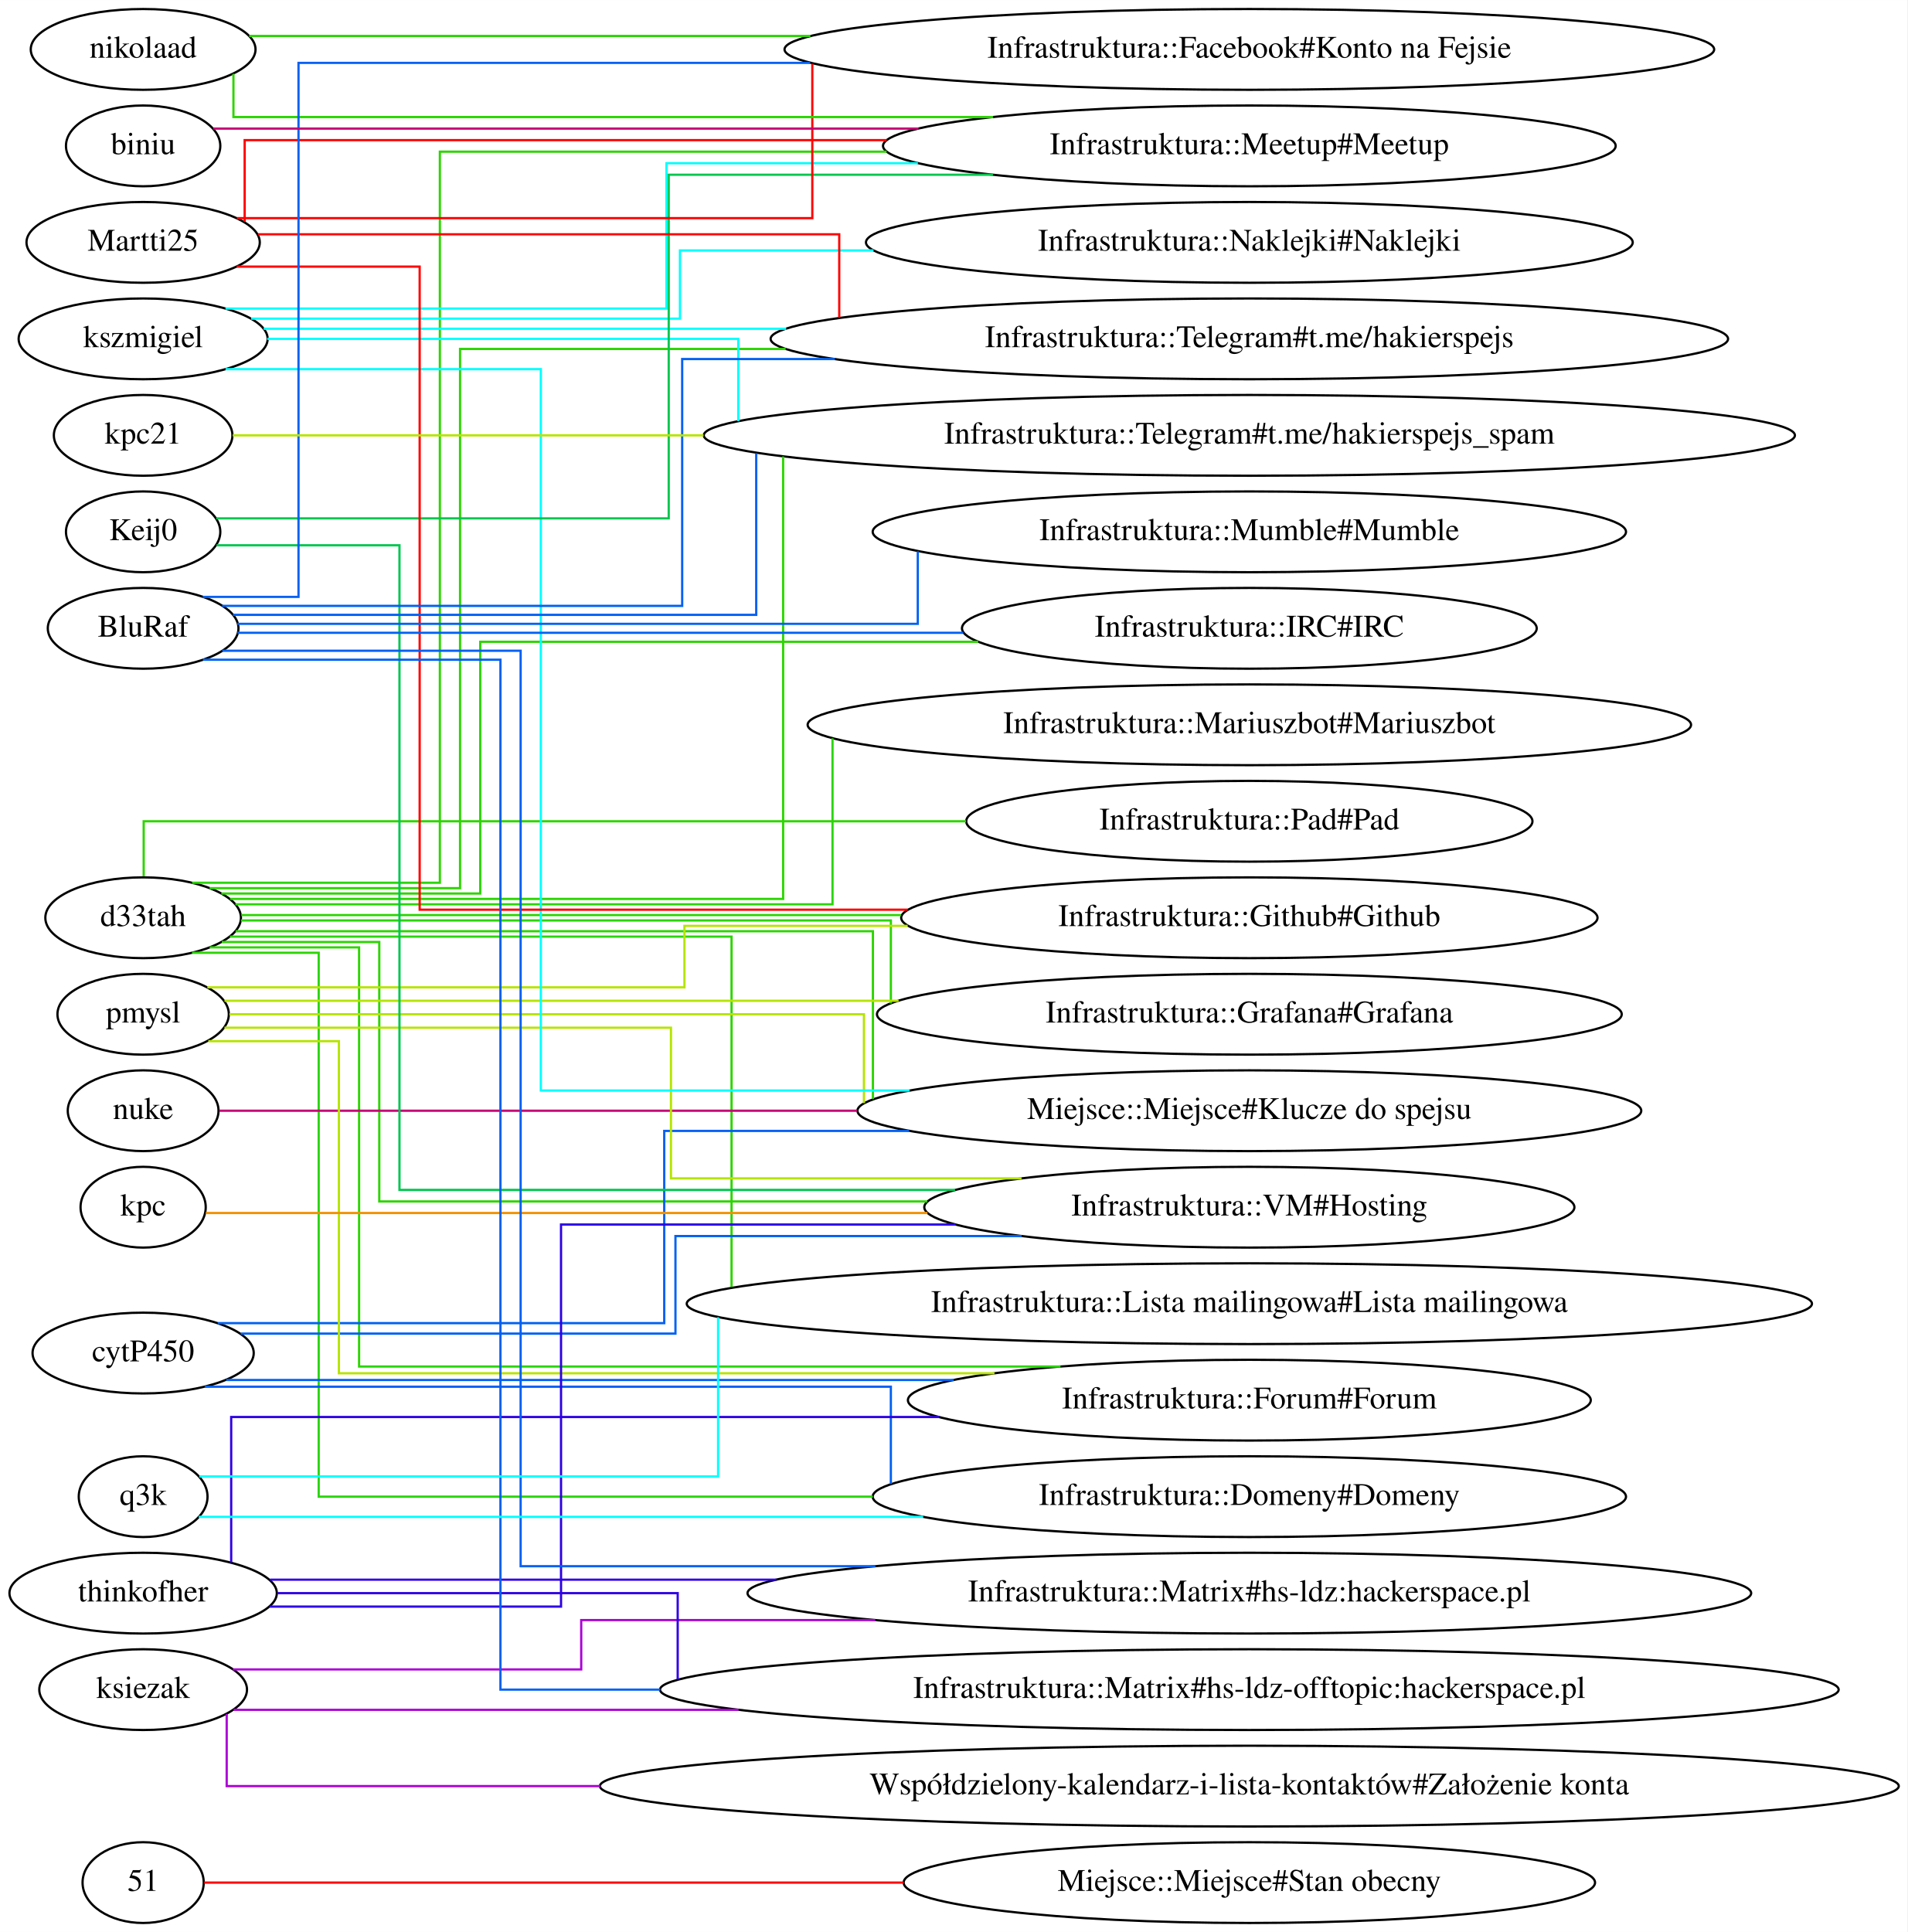
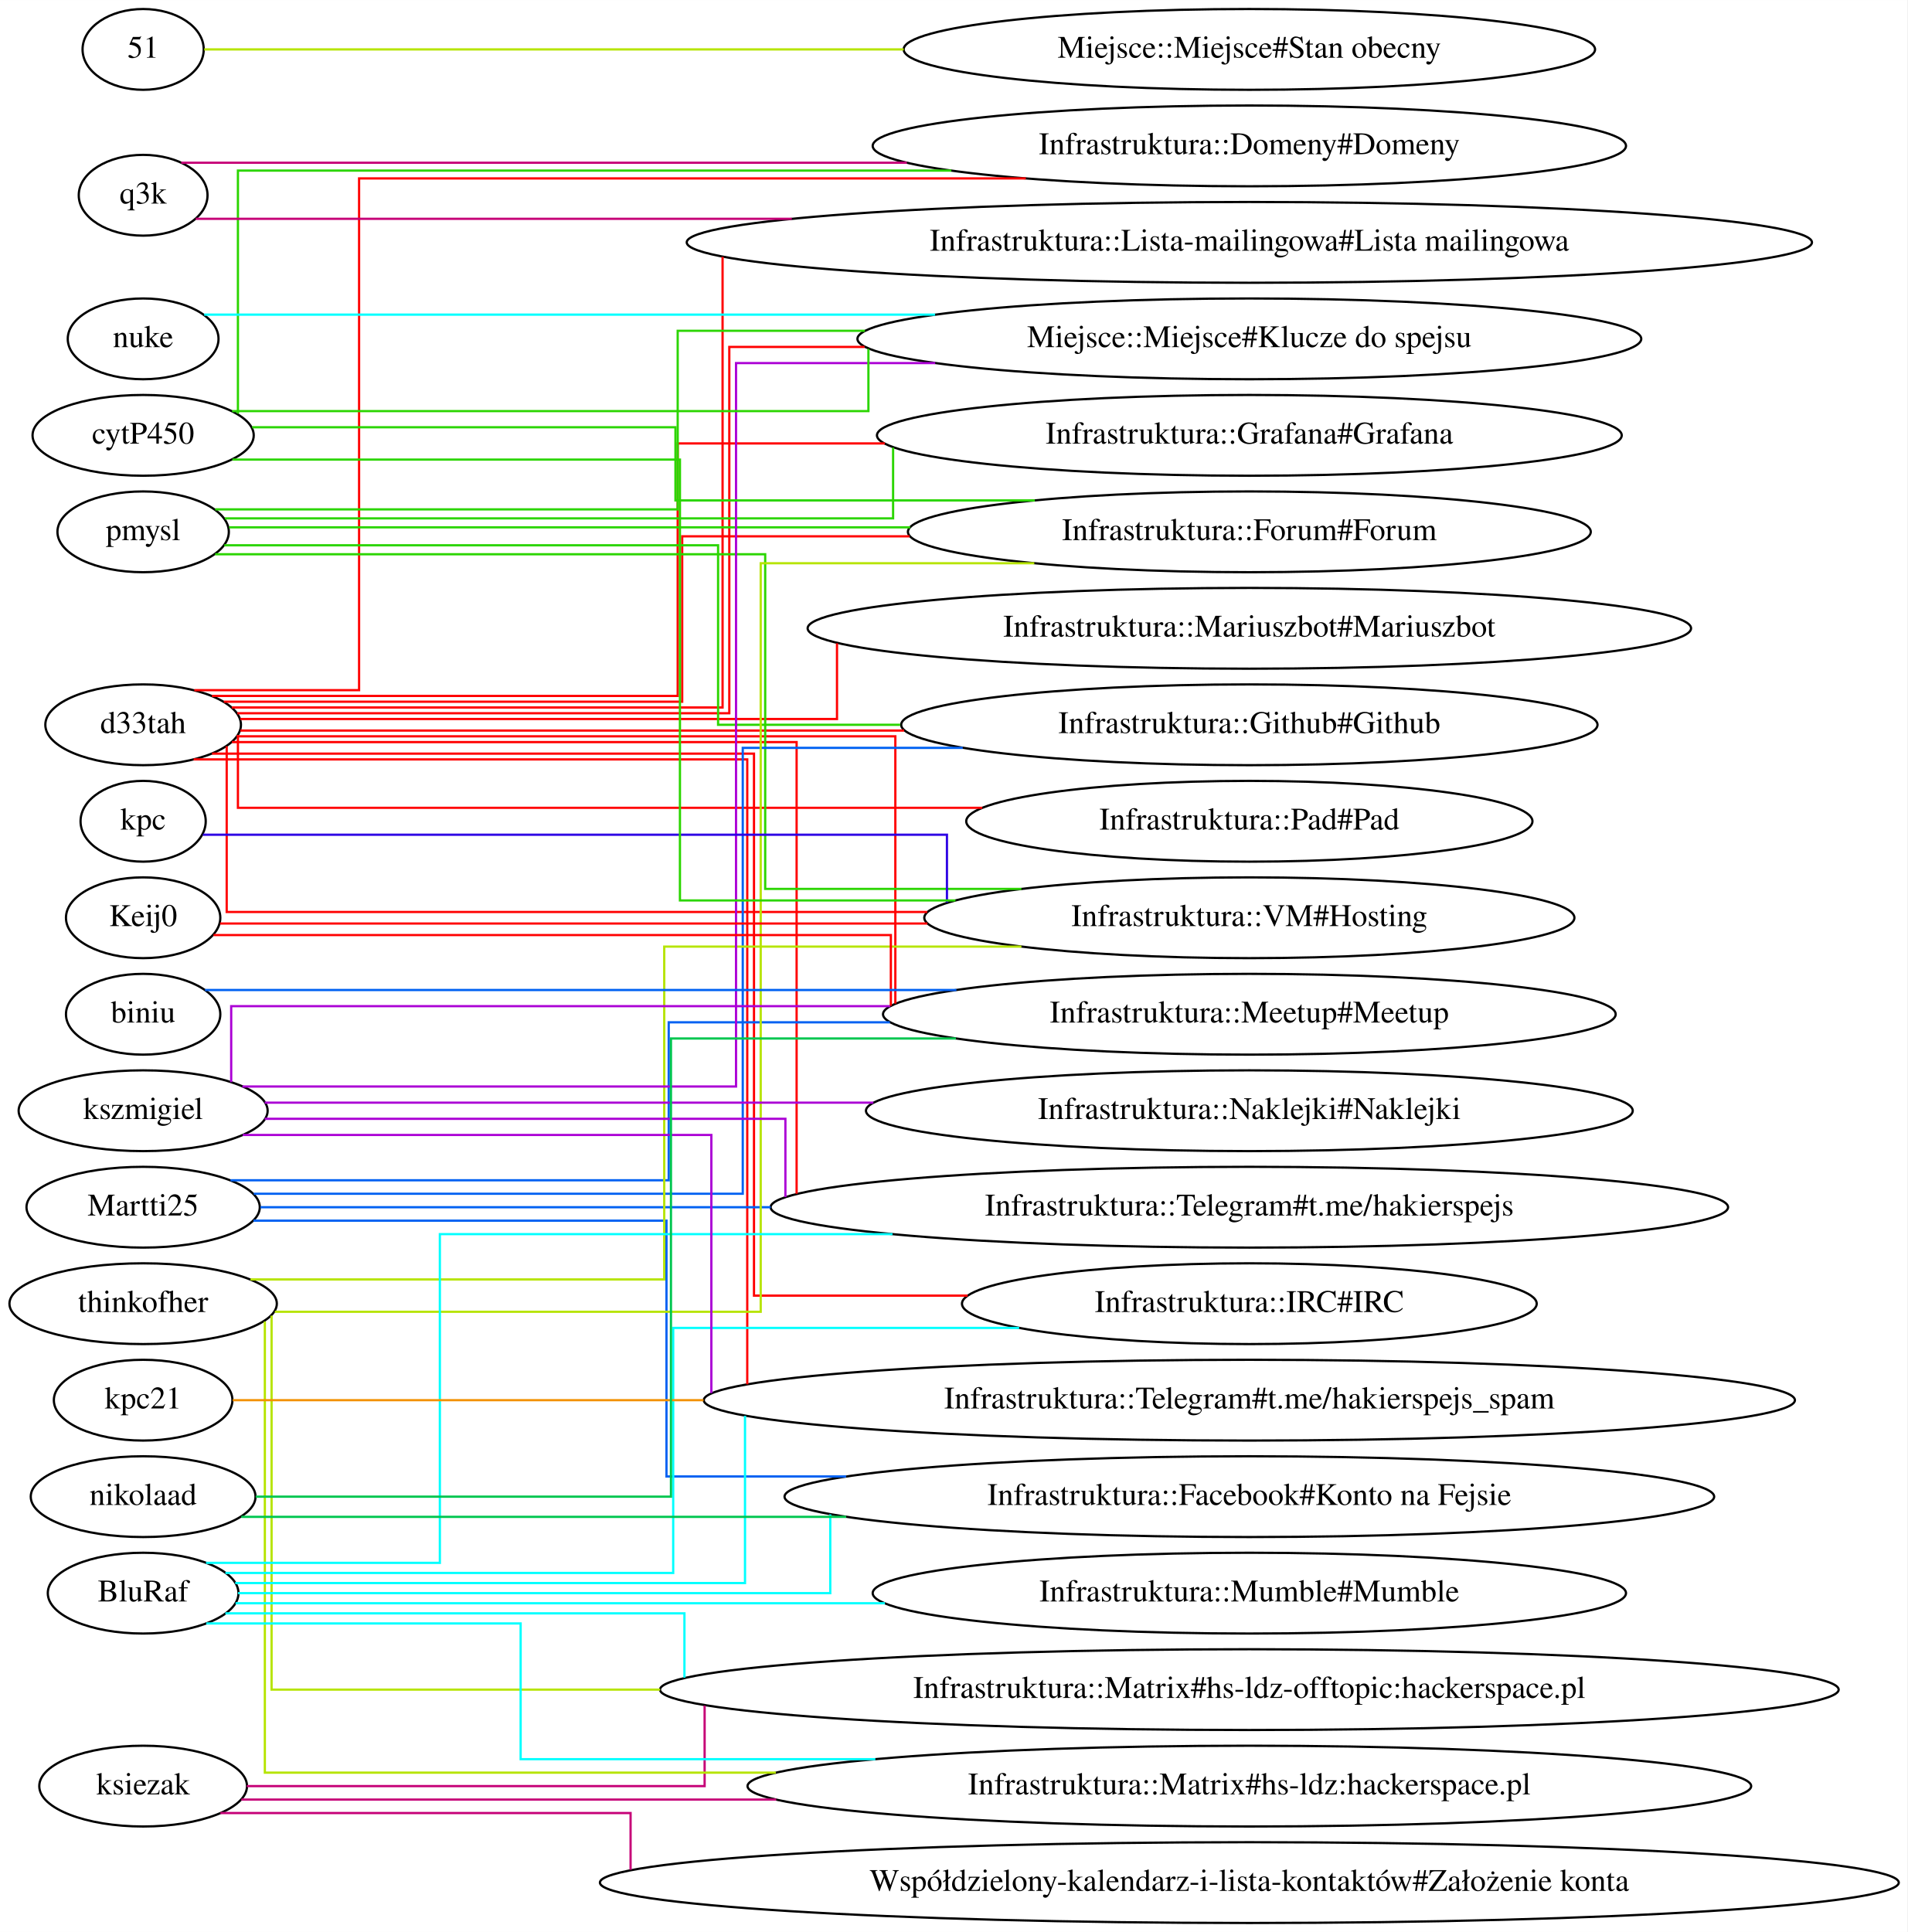
<svg xmlns="http://www.w3.org/2000/svg" width="850pt" height="861pt" viewBox="0.00 0.00 850.04 861.00">
  <g id="graph0" class="graph" transform="scale(1 1) rotate(0) translate(4 857)">
    <polygon fill="#ffffff" stroke="transparent" points="-4,4 -4,-857 846.038,-857 846.038,4 -4,4" />
    <g id="node1" class="node">
-       <ellipse fill="none" stroke="#000000" cx="59.795" cy="-18" rx="27" ry="18" />
-       <text text-anchor="middle" x="59.795" y="-14.3" font-family="Times,serif" font-size="14.00" fill="#000000">51</text>
+       <ellipse fill="none" stroke="#000000" cx="59.795" cy="-534" rx="43.592" ry="18" />
+       <text text-anchor="middle" x="59.795" y="-530.3" font-family="Times,serif" font-size="14.00" fill="#000000">d33tah</text>
    </g>
    <g id="node2" class="node">
-       <ellipse fill="none" stroke="#000000" cx="552.814" cy="-18" rx="154.073" ry="18" />
-       <text text-anchor="middle" x="552.814" y="-14.3" font-family="Times,serif" font-size="14.00" fill="#000000">Miejsce::Miejsce#Stan obecny</text>
-     </g>
-     <g id="edge1" class="edge">
-       <path fill="none" stroke="#ff0000" d="M87.004,-18C145.495,-18 286.965,-18 398.764,-18" />
-     </g>
-     <g id="node3" class="node">
-       <ellipse fill="none" stroke="#000000" cx="59.795" cy="-448" rx="43.592" ry="18" />
-       <text text-anchor="middle" x="59.795" y="-444.3" font-family="Times,serif" font-size="14.00" fill="#000000">d33tah</text>
-     </g>
-     <g id="node4" class="node">
-       <ellipse fill="none" stroke="#000000" cx="552.814" cy="-792" rx="163.271" ry="18" />
-       <text text-anchor="middle" x="552.814" y="-788.3" font-family="Times,serif" font-size="14.00" fill="#000000">Infrastruktura::Meetup#Meetup</text>
-     </g>
-     <g id="edge2" class="edge">
-       <path fill="none" stroke="#2bd500" d="M81.632,-463.6C119.193,-463.6 192.038,-463.6 192.038,-463.6 192.038,-463.6 192.038,-789.429 192.038,-789.429 192.038,-789.429 295.173,-789.429 391.157,-789.429" />
-     </g>
-     <g id="node5" class="node">
-       <ellipse fill="none" stroke="#000000" cx="552.814" cy="-706" rx="213.362" ry="18" />
-       <text text-anchor="middle" x="552.814" y="-702.3" font-family="Times,serif" font-size="14.00" fill="#000000">Infrastruktura::Telegram#t.me/hakierspejs</text>
-     </g>
-     <g id="edge3" class="edge">
-       <path fill="none" stroke="#2bd500" d="M89.404,-461.2C130.821,-461.2 201.038,-461.2 201.038,-461.2 201.038,-461.2 201.038,-701.5 201.038,-701.5 201.038,-701.5 269.578,-701.5 346.15,-701.5" />
-     </g>
-     <g id="node6" class="node">
-       <ellipse fill="none" stroke="#000000" cx="552.814" cy="-319" rx="144.874" ry="18" />
-       <text text-anchor="middle" x="552.814" y="-315.3" font-family="Times,serif" font-size="14.00" fill="#000000">Infrastruktura::VM#Hosting</text>
-     </g>
-     <g id="edge4" class="edge">
-       <path fill="none" stroke="#2bd500" d="M94.839,-437.2C125.455,-437.2 165.038,-437.2 165.038,-437.2 165.038,-437.2 165.038,-321.571 165.038,-321.571 165.038,-321.571 298.837,-321.571 409.247,-321.571" />
-     </g>
-     <g id="node7" class="node">
-       <ellipse fill="none" stroke="#000000" cx="552.814" cy="-663" rx="243.157" ry="18" />
-       <text text-anchor="middle" x="552.814" y="-659.3" font-family="Times,serif" font-size="14.00" fill="#000000">Infrastruktura::Telegram#t.me/hakierspejs_spam</text>
-     </g>
-     <g id="edge5" class="edge">
-       <path fill="none" stroke="#2bd500" d="M98.561,-456.4C176.552,-456.4 345.038,-456.4 345.038,-456.4 345.038,-456.4 345.038,-613.169 345.038,-653.586" />
-     </g>
-     <g id="node8" class="node">
      <ellipse fill="none" stroke="#000000" cx="552.814" cy="-491" rx="126.178" ry="18" />
      <text text-anchor="middle" x="552.814" y="-487.3" font-family="Times,serif" font-size="14.00" fill="#000000">Infrastruktura::Pad#Pad</text>
    </g>
+     <g id="edge1" class="edge">
+       <path fill="none" stroke="#ff0000" d="M102.038,-529.463C102.038,-519.583 102.038,-497 102.038,-497 102.038,-497 300.236,-497 433.788,-497" />
+     </g>
+     <g id="node3" class="node">
+       <ellipse fill="none" stroke="#000000" cx="552.814" cy="-749" rx="250.756" ry="18" />
+       <text text-anchor="middle" x="552.814" y="-745.3" font-family="Times,serif" font-size="14.00" fill="#000000">Infrastruktura::Lista-mailingowa#Lista mailingowa</text>
+     </g>
+     <g id="edge2" class="edge">
+       <path fill="none" stroke="#ff0000" d="M99.297,-541.714C171.639,-541.714 318.038,-541.714 318.038,-541.714 318.038,-541.714 318.038,-707.581 318.038,-742.569" />
+     </g>
+     <g id="node4" class="node">
+       <ellipse fill="none" stroke="#000000" cx="552.814" cy="-663" rx="165.971" ry="18" />
+       <text text-anchor="middle" x="552.814" y="-659.3" font-family="Times,serif" font-size="14.00" fill="#000000">Infrastruktura::Grafana#Grafana</text>
+     </g>
+     <g id="edge3" class="edge">
+       <path fill="none" stroke="#ff0000" d="M90.453,-546.857C154.799,-546.857 298.038,-546.857 298.038,-546.857 298.038,-546.857 298.038,-659.4 298.038,-659.4 298.038,-659.4 340.288,-659.4 390.378,-659.4" />
+     </g>
+     <g id="node5" class="node">
+       <ellipse fill="none" stroke="#000000" cx="552.814" cy="-233" rx="243.157" ry="18" />
+       <text text-anchor="middle" x="552.814" y="-229.3" font-family="Times,serif" font-size="14.00" fill="#000000">Infrastruktura::Telegram#t.me/hakierspejs_spam</text>
+     </g>
+     <g id="edge4" class="edge">
+       <path fill="none" stroke="#ff0000" d="M82.287,-518.571C146.997,-518.571 329.038,-518.571 329.038,-518.571 329.038,-518.571 329.038,-284.035 329.038,-240.059" />
+     </g>
+     <g id="node6" class="node">
+       <ellipse fill="none" stroke="#000000" cx="552.814" cy="-706" rx="174.669" ry="18" />
+       <text text-anchor="middle" x="552.814" y="-702.3" font-family="Times,serif" font-size="14.00" fill="#000000">Miejsce::Miejsce#Klucze do spejsu</text>
+     </g>
+     <g id="edge5" class="edge">
+       <path fill="none" stroke="#ff0000" d="M101.768,-539.143C175.615,-539.143 321.038,-539.143 321.038,-539.143 321.038,-539.143 321.038,-702.4 321.038,-702.4 321.038,-702.4 346.892,-702.4 381.329,-702.4" />
+     </g>
+     <g id="node7" class="node">
+       <ellipse fill="none" stroke="#000000" cx="552.814" cy="-405" rx="163.271" ry="18" />
+       <text text-anchor="middle" x="552.814" y="-401.3" font-family="Times,serif" font-size="14.00" fill="#000000">Infrastruktura::Meetup#Meetup</text>
+     </g>
    <g id="edge6" class="edge">
-       <path fill="none" stroke="#2bd500" d="M60.038,-466.485C60.038,-478.14 60.038,-491 60.038,-491 60.038,-491 280.549,-491 426.552,-491" />
+       <path fill="none" stroke="#ff0000" d="M101.576,-528.857C191.444,-528.857 395.038,-528.857 395.038,-528.857 395.038,-528.857 395.038,-432.328 395.038,-409.704" />
+     </g>
+     <g id="node8" class="node">
+       <ellipse fill="none" stroke="#000000" cx="552.814" cy="-276" rx="128.077" ry="18" />
+       <text text-anchor="middle" x="552.814" y="-272.3" font-family="Times,serif" font-size="14.00" fill="#000000">Infrastruktura::IRC#IRC</text>
+     </g>
+     <g id="edge7" class="edge">
+       <path fill="none" stroke="#ff0000" d="M90.495,-521.143C161.694,-521.143 332.038,-521.143 332.038,-521.143 332.038,-521.143 332.038,-279.6 332.038,-279.6 332.038,-279.6 377.564,-279.6 427.269,-279.6" />
    </g>
    <g id="node9" class="node">
-       <ellipse fill="none" stroke="#000000" cx="552.814" cy="-276" rx="250.756" ry="18" />
-       <text text-anchor="middle" x="552.814" y="-272.3" font-family="Times,serif" font-size="14.00" fill="#000000">Infrastruktura::Lista mailingowa#Lista mailingowa</text>
-     </g>
-     <g id="edge7" class="edge">
-       <path fill="none" stroke="#2bd500" d="M98.49,-439.6C171.437,-439.6 322.038,-439.6 322.038,-439.6 322.038,-439.6 322.038,-315.46 322.038,-283.455" />
+       <ellipse fill="none" stroke="#000000" cx="552.814" cy="-620" rx="152.173" ry="18" />
+       <text text-anchor="middle" x="552.814" y="-616.3" font-family="Times,serif" font-size="14.00" fill="#000000">Infrastruktura::Forum#Forum</text>
+     </g>
+     <g id="edge8" class="edge">
+       <path fill="none" stroke="#ff0000" d="M95.762,-544.286C162.781,-544.286 300.038,-544.286 300.038,-544.286 300.038,-544.286 300.038,-618 300.038,-618 300.038,-618 347.561,-618 401.395,-618" />
    </g>
    <g id="node10" class="node">
-       <ellipse fill="none" stroke="#000000" cx="552.814" cy="-577" rx="128.077" ry="18" />
-       <text text-anchor="middle" x="552.814" y="-573.3" font-family="Times,serif" font-size="14.00" fill="#000000">Infrastruktura::IRC#IRC</text>
-     </g>
-     <g id="edge8" class="edge">
-       <path fill="none" stroke="#2bd500" d="M94.641,-458.8C139.025,-458.8 210.038,-458.8 210.038,-458.8 210.038,-458.8 210.038,-571 210.038,-571 210.038,-571 333.277,-571 431.964,-571" />
+       <ellipse fill="none" stroke="#000000" cx="552.814" cy="-319" rx="213.362" ry="18" />
+       <text text-anchor="middle" x="552.814" y="-315.3" font-family="Times,serif" font-size="14.00" fill="#000000">Infrastruktura::Telegram#t.me/hakierspejs</text>
+     </g>
+     <g id="edge9" class="edge">
+       <path fill="none" stroke="#ff0000" d="M99.376,-526.286C179.007,-526.286 351.038,-526.286 351.038,-526.286 351.038,-526.286 351.038,-358.967 351.038,-324.98" />
    </g>
    <g id="node11" class="node">
-       <ellipse fill="none" stroke="#000000" cx="552.814" cy="-448" rx="155.173" ry="18" />
-       <text text-anchor="middle" x="552.814" y="-444.3" font-family="Times,serif" font-size="14.00" fill="#000000">Infrastruktura::Github#Github</text>
-     </g>
-     <g id="edge9" class="edge">
-       <path fill="none" stroke="#2bd500" d="M103.547,-449.2C168.944,-449.2 295.426,-449.2 397.567,-449.2" />
+       <ellipse fill="none" stroke="#000000" cx="552.814" cy="-534" rx="155.173" ry="18" />
+       <text text-anchor="middle" x="552.814" y="-530.3" font-family="Times,serif" font-size="14.00" fill="#000000">Infrastruktura::Github#Github</text>
+     </g>
+     <g id="edge10" class="edge">
+       <path fill="none" stroke="#ff0000" d="M103.115,-531.429C168.672,-531.429 296.316,-531.429 398.915,-531.429" />
    </g>
    <g id="node12" class="node">
-       <ellipse fill="none" stroke="#000000" cx="552.814" cy="-190" rx="167.87" ry="18" />
-       <text text-anchor="middle" x="552.814" y="-186.3" font-family="Times,serif" font-size="14.00" fill="#000000">Infrastruktura::Domeny#Domeny</text>
-     </g>
-     <g id="edge10" class="edge">
-       <path fill="none" stroke="#2bd500" d="M81.59,-432.4C104.741,-432.4 138.038,-432.4 138.038,-432.4 138.038,-432.4 138.038,-190 138.038,-190 138.038,-190 269.96,-190 385.005,-190" />
+       <ellipse fill="none" stroke="#000000" cx="552.814" cy="-448" rx="144.874" ry="18" />
+       <text text-anchor="middle" x="552.814" y="-444.3" font-family="Times,serif" font-size="14.00" fill="#000000">Infrastruktura::VM#Hosting</text>
+     </g>
+     <g id="edge11" class="edge">
+       <path fill="none" stroke="#ff0000" d="M97.038,-524.43C97.038,-502.516 97.038,-450.571 97.038,-450.571 97.038,-450.571 275.632,-450.571 409.229,-450.571" />
    </g>
    <g id="node13" class="node">
-       <ellipse fill="none" stroke="#000000" cx="552.814" cy="-362" rx="174.669" ry="18" />
-       <text text-anchor="middle" x="552.814" y="-358.3" font-family="Times,serif" font-size="14.00" fill="#000000">Miejsce::Miejsce#Klucze do spejsu</text>
-     </g>
-     <g id="edge11" class="edge">
-       <path fill="none" stroke="#2bd500" d="M100.987,-442C188.505,-442 385.038,-442 385.038,-442 385.038,-442 385.038,-385.047 385.038,-367.249" />
+       <ellipse fill="none" stroke="#000000" cx="552.814" cy="-577" rx="196.865" ry="18" />
+       <text text-anchor="middle" x="552.814" y="-573.3" font-family="Times,serif" font-size="14.00" fill="#000000">Infrastruktura::Mariuszbot#Mariuszbot</text>
+     </g>
+     <g id="edge12" class="edge">
+       <path fill="none" stroke="#ff0000" d="M103.119,-536.571C188.227,-536.571 369.038,-536.571 369.038,-536.571 369.038,-536.571 369.038,-558.841 369.038,-570.324" />
    </g>
    <g id="node14" class="node">
-       <ellipse fill="none" stroke="#000000" cx="552.814" cy="-233" rx="152.173" ry="18" />
-       <text text-anchor="middle" x="552.814" y="-229.3" font-family="Times,serif" font-size="14.00" fill="#000000">Infrastruktura::Forum#Forum</text>
-     </g>
-     <g id="edge12" class="edge">
-       <path fill="none" stroke="#2bd500" d="M89.456,-434.8C117.735,-434.8 156.038,-434.8 156.038,-434.8 156.038,-434.8 156.038,-248 156.038,-248 156.038,-248 352.198,-248 468.668,-248" />
+       <ellipse fill="none" stroke="#000000" cx="552.814" cy="-792" rx="167.87" ry="18" />
+       <text text-anchor="middle" x="552.814" y="-788.3" font-family="Times,serif" font-size="14.00" fill="#000000">Infrastruktura::Domeny#Domeny</text>
+     </g>
+     <g id="edge13" class="edge">
+       <path fill="none" stroke="#ff0000" d="M82.603,-549.429C111.064,-549.429 156.038,-549.429 156.038,-549.429 156.038,-549.429 156.038,-777.5 156.038,-777.5 156.038,-777.5 335.67,-777.5 453.203,-777.5" />
    </g>
    <g id="node15" class="node">
-       <ellipse fill="none" stroke="#000000" cx="552.814" cy="-534" rx="196.865" ry="18" />
-       <text text-anchor="middle" x="552.814" y="-530.3" font-family="Times,serif" font-size="14.00" fill="#000000">Infrastruktura::Mariuszbot#Mariuszbot</text>
-     </g>
-     <g id="edge13" class="edge">
-       <path fill="none" stroke="#2bd500" d="M100.912,-454C184.633,-454 367.038,-454 367.038,-454 367.038,-454 367.038,-509.382 367.038,-527.987" />
+       <ellipse fill="none" stroke="#000000" cx="59.795" cy="-620" rx="38.194" ry="18" />
+       <text text-anchor="middle" x="59.795" y="-616.3" font-family="Times,serif" font-size="14.00" fill="#000000">pmysl</text>
+     </g>
+     <g id="edge14" class="edge">
+       <path fill="none" stroke="#2bd500" d="M96.201,-626C182.829,-626 394.038,-626 394.038,-626 394.038,-626 394.038,-647.248 394.038,-657.54" />
+     </g>
+     <g id="edge15" class="edge">
+       <path fill="none" stroke="#2bd500" d="M91.925,-630C156.956,-630 298.038,-630 298.038,-630 298.038,-630 298.038,-709.6 298.038,-709.6 298.038,-709.6 335.374,-709.6 381.461,-709.6" />
+     </g>
+     <g id="edge16" class="edge">
+       <path fill="none" stroke="#2bd500" d="M98.071,-622C162.494,-622 295.913,-622 401.658,-622" />
+     </g>
+     <g id="edge17" class="edge">
+       <path fill="none" stroke="#2bd500" d="M95.965,-614C166.598,-614 316.038,-614 316.038,-614 316.038,-614 316.038,-534 316.038,-534 316.038,-534 352.711,-534 397.192,-534" />
+     </g>
+     <g id="edge18" class="edge">
+       <path fill="none" stroke="#2bd500" d="M91.869,-610C164.848,-610 337.038,-610 337.038,-610 337.038,-610 337.038,-460.857 337.038,-460.857 337.038,-460.857 395.279,-460.857 451.244,-460.857" />
    </g>
    <g id="node16" class="node">
-       <ellipse fill="none" stroke="#000000" cx="552.814" cy="-405" rx="165.971" ry="18" />
-       <text text-anchor="middle" x="552.814" y="-401.3" font-family="Times,serif" font-size="14.00" fill="#000000">Infrastruktura::Grafana#Grafana</text>
-     </g>
-     <g id="edge14" class="edge">
-       <path fill="none" stroke="#2bd500" d="M103.36,-446.8C193.69,-446.8 393.038,-446.8 393.038,-446.8 393.038,-446.8 393.038,-420.774 393.038,-409.795" />
+       <ellipse fill="none" stroke="#000000" cx="59.795" cy="-319" rx="51.991" ry="18" />
+       <text text-anchor="middle" x="59.795" y="-315.3" font-family="Times,serif" font-size="14.00" fill="#000000">Martti25</text>
+     </g>
+     <g id="edge20" class="edge">
+       <path fill="none" stroke="#0061f2" d="M98.738,-331C165.346,-331 294.038,-331 294.038,-331 294.038,-331 294.038,-401.4 294.038,-401.4 294.038,-401.4 339.669,-401.4 392.608,-401.4" />
+     </g>
+     <g id="edge19" class="edge">
+       <path fill="none" stroke="#0061f2" d="M112.09,-319C166.61,-319 255.649,-319 339.475,-319" />
+     </g>
+     <g id="edge21" class="edge">
+       <path fill="none" stroke="#0061f2" d="M109.123,-325C186.341,-325 327.038,-325 327.038,-325 327.038,-325 327.038,-523.714 327.038,-523.714 327.038,-523.714 373.996,-523.714 425.082,-523.714" />
    </g>
    <g id="node17" class="node">
-       <ellipse fill="none" stroke="#000000" cx="59.795" cy="-254" rx="49.291" ry="18" />
-       <text text-anchor="middle" x="59.795" y="-250.3" font-family="Times,serif" font-size="14.00" fill="#000000">cytP450</text>
-     </g>
-     <g id="edge18" class="edge">
-       <path fill="none" stroke="#0061f2" d="M103.309,-262.667C171.799,-262.667 297.038,-262.667 297.038,-262.667 297.038,-262.667 297.038,-306.143 297.038,-306.143 297.038,-306.143 379.946,-306.143 451.357,-306.143" />
-     </g>
-     <g id="edge17" class="edge">
-       <path fill="none" stroke="#0061f2" d="M87.349,-239C167.19,-239 393.038,-239 393.038,-239 393.038,-239 393.038,-208.492 393.038,-195.621" />
-     </g>
-     <g id="edge16" class="edge">
-       <path fill="none" stroke="#0061f2" d="M93.07,-267.333C157.287,-267.333 292.038,-267.333 292.038,-267.333 292.038,-267.333 292.038,-353 292.038,-353 292.038,-353 343.751,-353 401.119,-353" />
-     </g>
-     <g id="edge15" class="edge">
-       <path fill="none" stroke="#0061f2" d="M96.851,-242C164.761,-242 312.179,-242 421.1,-242" />
+       <ellipse fill="none" stroke="#000000" cx="552.814" cy="-190" rx="207.163" ry="18" />
+       <text text-anchor="middle" x="552.814" y="-186.3" font-family="Times,serif" font-size="14.00" fill="#000000">Infrastruktura::Facebook#Konto na Fejsie</text>
+     </g>
+     <g id="edge22" class="edge">
+       <path fill="none" stroke="#0061f2" d="M108.975,-313C177.406,-313 293.038,-313 293.038,-313 293.038,-313 293.038,-199 293.038,-199 293.038,-199 328.436,-199 373.099,-199" />
    </g>
    <g id="node18" class="node">
-       <ellipse fill="none" stroke="#000000" cx="59.795" cy="-362" rx="33.595" ry="18" />
-       <text text-anchor="middle" x="59.795" y="-358.3" font-family="Times,serif" font-size="14.00" fill="#000000">nuke</text>
-     </g>
-     <g id="edge19" class="edge">
-       <path fill="none" stroke="#c60077" d="M93.682,-362C151.768,-362 274.132,-362 377.937,-362" />
+       <ellipse fill="none" stroke="#000000" cx="59.795" cy="-61" rx="46.292" ry="18" />
+       <text text-anchor="middle" x="59.795" y="-57.3" font-family="Times,serif" font-size="14.00" fill="#000000">ksiezak</text>
    </g>
    <g id="node19" class="node">
-       <ellipse fill="none" stroke="#000000" cx="59.795" cy="-405" rx="38.194" ry="18" />
-       <text text-anchor="middle" x="59.795" y="-401.3" font-family="Times,serif" font-size="14.00" fill="#000000">pmysl</text>
-     </g>
-     <g id="edge20" class="edge">
-       <path fill="none" stroke="#b6e400" d="M96.036,-399C162.024,-399 295.038,-399 295.038,-399 295.038,-399 295.038,-331.857 295.038,-331.857 295.038,-331.857 379.169,-331.857 451.304,-331.857" />
-     </g>
-     <g id="edge21" class="edge">
-       <path fill="none" stroke="#b6e400" d="M88.416,-417C152.319,-417 301.038,-417 301.038,-417 301.038,-417 301.038,-444.4 301.038,-444.4 301.038,-444.4 347.524,-444.4 400.546,-444.4" />
-     </g>
-     <g id="edge23" class="edge">
-       <path fill="none" stroke="#b6e400" d="M98.225,-405C183.493,-405 381.038,-405 381.038,-405 381.038,-405 381.038,-375.511 381.038,-365.374" />
-     </g>
-     <g id="edge22" class="edge">
-       <path fill="none" stroke="#b6e400" d="M88.846,-393C114.225,-393 147.038,-393 147.038,-393 147.038,-393 147.038,-245 147.038,-245 147.038,-245 319.2,-245 439.243,-245" />
-     </g>
-     <g id="edge24" class="edge">
-       <path fill="none" stroke="#b6e400" d="M96.048,-411C158.647,-411 290.485,-411 396.503,-411" />
-     </g>
-     <g id="node20" class="node">
-       <ellipse fill="none" stroke="#000000" cx="59.795" cy="-706" rx="55.491" ry="18" />
-       <text text-anchor="middle" x="59.795" y="-702.3" font-family="Times,serif" font-size="14.00" fill="#000000">kszmigiel</text>
-     </g>
-     <g id="edge25" class="edge">
-       <path fill="none" stroke="#00ffff" d="M96.496,-719.5C162.18,-719.5 293.038,-719.5 293.038,-719.5 293.038,-719.5 293.038,-784.286 293.038,-784.286 293.038,-784.286 346.606,-784.286 405.091,-784.286" />
-     </g>
-     <g id="edge27" class="edge">
-       <path fill="none" stroke="#00ffff" d="M113.495,-710.5C169.648,-710.5 261.289,-710.5 346.382,-710.5" />
-     </g>
-     <g id="edge28" class="edge">
-       <path fill="none" stroke="#00ffff" d="M115.076,-706C192.811,-706 325.038,-706 325.038,-706 325.038,-706 325.038,-681.306 325.038,-669.345" />
-     </g>
-     <g id="edge29" class="edge">
-       <path fill="none" stroke="#00ffff" d="M96.52,-692.5C148.435,-692.5 237.038,-692.5 237.038,-692.5 237.038,-692.5 237.038,-371 237.038,-371 237.038,-371 320.358,-371 401.4,-371" />
-     </g>
-     <g id="node21" class="node">
-       <ellipse fill="none" stroke="#000000" cx="552.814" cy="-749" rx="170.87" ry="18" />
-       <text text-anchor="middle" x="552.814" y="-745.3" font-family="Times,serif" font-size="14.00" fill="#000000">Infrastruktura::Naklejki#Naklejki</text>
-     </g>
-     <g id="edge26" class="edge">
-       <path fill="none" stroke="#00ffff" d="M107.921,-715C177.784,-715 299.038,-715 299.038,-715 299.038,-715 299.038,-745.4 299.038,-745.4 299.038,-745.4 337.955,-745.4 385.309,-745.4" />
-     </g>
-     <g id="node22" class="node">
-       <ellipse fill="none" stroke="#000000" cx="59.795" cy="-104" rx="46.292" ry="18" />
-       <text text-anchor="middle" x="59.795" y="-100.3" font-family="Times,serif" font-size="14.00" fill="#000000">ksiezak</text>
-     </g>
-     <g id="node23" class="node">
-       <ellipse fill="none" stroke="#000000" cx="552.814" cy="-61" rx="289.449" ry="18" />
-       <text text-anchor="middle" x="552.814" y="-57.3" font-family="Times,serif" font-size="14.00" fill="#000000">Współdzielony-kalendarz-i-lista-kontaktów#Założenie konta</text>
-     </g>
-     <g id="edge30" class="edge">
-       <path fill="none" stroke="#ab00d5" d="M97.038,-93.149C97.038,-80.411 97.038,-61 97.038,-61 97.038,-61 173.348,-61 263.518,-61" />
-     </g>
-     <g id="node24" class="node">
-       <ellipse fill="none" stroke="#000000" cx="552.814" cy="-147" rx="223.66" ry="18" />
-       <text text-anchor="middle" x="552.814" y="-143.3" font-family="Times,serif" font-size="14.00" fill="#000000">Infrastruktura::Matrix#hs-ldz:hackerspace.pl</text>
-     </g>
-     <g id="edge31" class="edge">
-       <path fill="none" stroke="#ab00d5" d="M99.776,-113C156.897,-113 255.038,-113 255.038,-113 255.038,-113 255.038,-135 255.038,-135 255.038,-135 318.037,-135 386.08,-135" />
-     </g>
-     <g id="node25" class="node">
      <ellipse fill="none" stroke="#000000" cx="552.814" cy="-104" rx="262.653" ry="18" />
      <text text-anchor="middle" x="552.814" y="-100.3" font-family="Times,serif" font-size="14.00" fill="#000000">Infrastruktura::Matrix#hs-ldz-offtopic:hackerspace.pl</text>
    </g>
+     <g id="edge23" class="edge">
+       <path fill="none" stroke="#c60077" d="M105.985,-61C178.291,-61 310.038,-61 310.038,-61 310.038,-61 310.038,-84.686 310.038,-96.899" />
+     </g>
+     <g id="node20" class="node">
+       <ellipse fill="none" stroke="#000000" cx="552.814" cy="-18" rx="289.449" ry="18" />
+       <text text-anchor="middle" x="552.814" y="-14.3" font-family="Times,serif" font-size="14.00" fill="#000000">Współdzielony-kalendarz-i-lista-kontaktów#Założenie konta</text>
+     </g>
+     <g id="edge24" class="edge">
+       <path fill="none" stroke="#c60077" d="M94.218,-49C155.474,-49 277.038,-49 277.038,-49 277.038,-49 277.038,-32.635 277.038,-23.686" />
+     </g>
+     <g id="node21" class="node">
+       <ellipse fill="none" stroke="#000000" cx="552.814" cy="-61" rx="223.66" ry="18" />
+       <text text-anchor="middle" x="552.814" y="-57.3" font-family="Times,serif" font-size="14.00" fill="#000000">Infrastruktura::Matrix#hs-ldz:hackerspace.pl</text>
+     </g>
+     <g id="edge25" class="edge">
+       <path fill="none" stroke="#c60077" d="M103.547,-55C157.455,-55 252.872,-55 341.946,-55" />
+     </g>
+     <g id="node22" class="node">
+       <ellipse fill="none" stroke="#000000" cx="59.795" cy="-276" rx="59.59" ry="18" />
+       <text text-anchor="middle" x="59.795" y="-272.3" font-family="Times,serif" font-size="14.00" fill="#000000">thinkofher</text>
+     </g>
+     <g id="edge28" class="edge">
+       <path fill="none" stroke="#b6e400" d="M118.504,-272.4C199.34,-272.4 335.038,-272.4 335.038,-272.4 335.038,-272.4 335.038,-606 335.038,-606 335.038,-606 398.551,-606 456.977,-606" />
+     </g>
+     <g id="edge27" class="edge">
+       <path fill="none" stroke="#b6e400" d="M107.634,-286.8C175.62,-286.8 292.038,-286.8 292.038,-286.8 292.038,-286.8 292.038,-435.143 292.038,-435.143 292.038,-435.143 378.023,-435.143 451.244,-435.143" />
+     </g>
+     <g id="edge26" class="edge">
+       <path fill="none" stroke="#b6e400" d="M117.038,-270.664C117.038,-241.632 117.038,-104 117.038,-104 117.038,-104 198.045,-104 290.207,-104" />
+     </g>
+     <g id="edge29" class="edge">
+       <path fill="none" stroke="#b6e400" d="M114.038,-268.062C114.038,-229.886 114.038,-67 114.038,-67 114.038,-67 229.373,-67 341.78,-67" />
+     </g>
+     <g id="node23" class="node">
+       <ellipse fill="none" stroke="#000000" cx="59.795" cy="-147" rx="42.494" ry="18" />
+       <text text-anchor="middle" x="59.795" y="-143.3" font-family="Times,serif" font-size="14.00" fill="#000000">BluRaf</text>
+     </g>
+     <g id="edge30" class="edge">
+       <path fill="none" stroke="#00ffff" d="M100.827,-151.5C175.97,-151.5 328.038,-151.5 328.038,-151.5 328.038,-151.5 328.038,-206.342 328.038,-226.051" />
+     </g>
+     <g id="edge31" class="edge">
+       <path fill="none" stroke="#00ffff" d="M96.448,-156C162.805,-156 296.038,-156 296.038,-156 296.038,-156 296.038,-265.2 296.038,-265.2 296.038,-265.2 378.7,-265.2 450.222,-265.2" />
+     </g>
+     <g id="edge33" class="edge">
+       <path fill="none" stroke="#00ffff" d="M87.84,-160.5C126.659,-160.5 192.038,-160.5 192.038,-160.5 192.038,-160.5 192.038,-307 192.038,-307 192.038,-307 297.065,-307 393.785,-307" />
+     </g>
    <g id="edge32" class="edge">
-       <path fill="none" stroke="#ab00d5" d="M100.141,-95C150.103,-95 239.167,-95 325.154,-95" />
+       <path fill="none" stroke="#00ffff" d="M102.055,-147C186.066,-147 366.038,-147 366.038,-147 366.038,-147 366.038,-169.699 366.038,-182.113" />
+     </g>
+     <g id="edge35" class="edge">
+       <path fill="none" stroke="#00ffff" d="M96.434,-138C163.922,-138 301.038,-138 301.038,-138 301.038,-138 301.038,-118.875 301.038,-109.312" />
+     </g>
+     <g id="edge36" class="edge">
+       <path fill="none" stroke="#00ffff" d="M87.955,-133.5C135.85,-133.5 228.038,-133.5 228.038,-133.5 228.038,-133.5 228.038,-73 228.038,-73 228.038,-73 306.403,-73 386.145,-73" />
+     </g>
+     <g id="node24" class="node">
+       <ellipse fill="none" stroke="#000000" cx="552.814" cy="-147" rx="167.87" ry="18" />
+       <text text-anchor="middle" x="552.814" y="-143.3" font-family="Times,serif" font-size="14.00" fill="#000000">Infrastruktura::Mumble#Mumble</text>
+     </g>
+     <g id="edge34" class="edge">
+       <path fill="none" stroke="#00ffff" d="M100.981,-142.5C164.104,-142.5 288.197,-142.5 390.388,-142.5" />
+     </g>
+     <g id="node25" class="node">
+       <ellipse fill="none" stroke="#000000" cx="59.795" cy="-362" rx="55.491" ry="18" />
+       <text text-anchor="middle" x="59.795" y="-358.3" font-family="Times,serif" font-size="14.00" fill="#000000">kszmigiel</text>
+     </g>
+     <g id="edge38" class="edge">
+       <path fill="none" stroke="#ab00d5" d="M104.196,-351.2C176.825,-351.2 313.038,-351.2 313.038,-351.2 313.038,-351.2 313.038,-254.959 313.038,-236.162" />
+     </g>
+     <g id="edge37" class="edge">
+       <path fill="none" stroke="#ab00d5" d="M104.023,-372.8C179.247,-372.8 324.038,-372.8 324.038,-372.8 324.038,-372.8 324.038,-695.2 324.038,-695.2 324.038,-695.2 365.323,-695.2 412.816,-695.2" />
+     </g>
+     <g id="edge39" class="edge">
+       <path fill="none" stroke="#ab00d5" d="M99.038,-374.734C99.038,-388.531 99.038,-408.6 99.038,-408.6 99.038,-408.6 262.185,-408.6 392.829,-408.6" />
+     </g>
+     <g id="edge40" class="edge">
+       <path fill="none" stroke="#ab00d5" d="M113.971,-358.4C196.956,-358.4 346.038,-358.4 346.038,-358.4 346.038,-358.4 346.038,-333.869 346.038,-323.52" />
    </g>
    <g id="node26" class="node">
-       <ellipse fill="none" stroke="#000000" cx="59.795" cy="-319" rx="27.895" ry="18" />
-       <text text-anchor="middle" x="59.795" y="-315.3" font-family="Times,serif" font-size="14.00" fill="#000000">kpc</text>
-     </g>
-     <g id="edge33" class="edge">
-       <path fill="none" stroke="#f29100" d="M87.714,-316.429C148.519,-316.429 296.511,-316.429 409.361,-316.429" />
+       <ellipse fill="none" stroke="#000000" cx="552.814" cy="-362" rx="170.87" ry="18" />
+       <text text-anchor="middle" x="552.814" y="-358.3" font-family="Times,serif" font-size="14.00" fill="#000000">Infrastruktura::Naklejki#Naklejki</text>
+     </g>
+     <g id="edge41" class="edge">
+       <path fill="none" stroke="#ab00d5" d="M113.967,-365.6C178.879,-365.6 290.723,-365.6 385.252,-365.6" />
    </g>
    <g id="node27" class="node">
-       <ellipse fill="none" stroke="#000000" cx="59.795" cy="-620" rx="34.394" ry="18" />
-       <text text-anchor="middle" x="59.795" y="-616.3" font-family="Times,serif" font-size="14.00" fill="#000000">Keij0</text>
-     </g>
-     <g id="edge34" class="edge">
-       <path fill="none" stroke="#00c64f" d="M92.365,-626C156.729,-626 294.038,-626 294.038,-626 294.038,-626 294.038,-779.143 294.038,-779.143 294.038,-779.143 369.235,-779.143 438.558,-779.143" />
-     </g>
-     <g id="edge35" class="edge">
-       <path fill="none" stroke="#00c64f" d="M92.532,-614C126.291,-614 174.038,-614 174.038,-614 174.038,-614 174.038,-326.714 174.038,-326.714 174.038,-326.714 312.223,-326.714 421.665,-326.714" />
+       <ellipse fill="none" stroke="#000000" cx="59.795" cy="-233" rx="39.794" ry="18" />
+       <text text-anchor="middle" x="59.795" y="-229.3" font-family="Times,serif" font-size="14.00" fill="#000000">kpc21</text>
+     </g>
+     <g id="edge42" class="edge">
+       <path fill="none" stroke="#f29100" d="M99.723,-233C146.602,-233 228.316,-233 309.558,-233" />
    </g>
    <g id="node28" class="node">
-       <ellipse fill="none" stroke="#000000" cx="59.795" cy="-147" rx="59.59" ry="18" />
-       <text text-anchor="middle" x="59.795" y="-143.3" font-family="Times,serif" font-size="14.00" fill="#000000">thinkofher</text>
-     </g>
-     <g id="edge39" class="edge">
-       <path fill="none" stroke="#2e00e4" d="M116.179,-141C170.995,-141 246.038,-141 246.038,-141 246.038,-141 246.038,-311.286 246.038,-311.286 246.038,-311.286 338.443,-311.286 421.823,-311.286" />
-     </g>
-     <g id="edge36" class="edge">
-       <path fill="none" stroke="#2e00e4" d="M99.038,-160.674C99.038,-183.164 99.038,-225.5 99.038,-225.5 99.038,-225.5 281.034,-225.5 414.509,-225.5" />
-     </g>
-     <g id="edge37" class="edge">
-       <path fill="none" stroke="#2e00e4" d="M116.35,-153C171.742,-153 259.602,-153 342.02,-153" />
-     </g>
-     <g id="edge38" class="edge">
-       <path fill="none" stroke="#2e00e4" d="M119.606,-147C190.178,-147 298.038,-147 298.038,-147 298.038,-147 298.038,-119.695 298.038,-108.602" />
+       <ellipse fill="none" stroke="#000000" cx="59.795" cy="-190" rx="50.091" ry="18" />
+       <text text-anchor="middle" x="59.795" y="-186.3" font-family="Times,serif" font-size="14.00" fill="#000000">nikolaad</text>
+     </g>
+     <g id="edge43" class="edge">
+       <path fill="none" stroke="#00c64f" d="M109.972,-190C179.06,-190 295.038,-190 295.038,-190 295.038,-190 295.038,-394.2 295.038,-394.2 295.038,-394.2 358.229,-394.2 422.038,-394.2" />
+     </g>
+     <g id="edge44" class="edge">
+       <path fill="none" stroke="#00c64f" d="M103.547,-181C163.818,-181 275.974,-181 373.143,-181" />
    </g>
    <g id="node29" class="node">
-       <ellipse fill="none" stroke="#000000" cx="59.795" cy="-749" rx="51.991" ry="18" />
-       <text text-anchor="middle" x="59.795" y="-745.3" font-family="Times,serif" font-size="14.00" fill="#000000">Martti25</text>
-     </g>
-     <g id="edge42" class="edge">
-       <path fill="none" stroke="#ff0000" d="M105.038,-758.222C105.038,-771.538 105.038,-794.571 105.038,-794.571 105.038,-794.571 262.897,-794.571 391.156,-794.571" />
-     </g>
-     <g id="edge41" class="edge">
-       <path fill="none" stroke="#ff0000" d="M111.025,-752.6C199.143,-752.6 370.038,-752.6 370.038,-752.6 370.038,-752.6 370.038,-729.047 370.038,-715.43" />
-     </g>
-     <g id="edge43" class="edge">
-       <path fill="none" stroke="#ff0000" d="M101.519,-738.2C137.273,-738.2 183.038,-738.2 183.038,-738.2 183.038,-738.2 183.038,-451.6 183.038,-451.6 183.038,-451.6 298.62,-451.6 400.544,-451.6" />
+       <ellipse fill="none" stroke="#000000" cx="59.795" cy="-491" rx="27.895" ry="18" />
+       <text text-anchor="middle" x="59.795" y="-487.3" font-family="Times,serif" font-size="14.00" fill="#000000">kpc</text>
+     </g>
+     <g id="edge45" class="edge">
+       <path fill="none" stroke="#2e00e4" d="M86.428,-485C169.452,-485 418.038,-485 418.038,-485 418.038,-485 418.038,-465.468 418.038,-454.786" />
    </g>
    <g id="node30" class="node">
-       <ellipse fill="none" stroke="#000000" cx="552.814" cy="-835" rx="207.163" ry="18" />
-       <text text-anchor="middle" x="552.814" y="-831.3" font-family="Times,serif" font-size="14.00" fill="#000000">Infrastruktura::Facebook#Konto na Fejsie</text>
-     </g>
-     <g id="edge40" class="edge">
-       <path fill="none" stroke="#ff0000" d="M101.578,-759.8C183.659,-759.8 358.038,-759.8 358.038,-759.8 358.038,-759.8 358.038,-810.403 358.038,-828.588" />
+       <ellipse fill="none" stroke="#000000" cx="59.795" cy="-448" rx="34.394" ry="18" />
+       <text text-anchor="middle" x="59.795" y="-444.3" font-family="Times,serif" font-size="14.00" fill="#000000">Keij0</text>
+     </g>
+     <g id="edge47" class="edge">
+       <path fill="none" stroke="#ff0000" d="M91.145,-440.286C174.102,-440.286 393.038,-440.286 393.038,-440.286 393.038,-440.286 393.038,-417.879 393.038,-408.776" />
+     </g>
+     <g id="edge46" class="edge">
+       <path fill="none" stroke="#ff0000" d="M94.071,-445.429C158.327,-445.429 300.243,-445.429 409.333,-445.429" />
    </g>
    <g id="node31" class="node">
-       <ellipse fill="none" stroke="#000000" cx="59.795" cy="-835" rx="50.091" ry="18" />
-       <text text-anchor="middle" x="59.795" y="-831.3" font-family="Times,serif" font-size="14.00" fill="#000000">nikolaad</text>
-     </g>
-     <g id="edge45" class="edge">
-       <path fill="none" stroke="#2bd500" d="M100.038,-824.118C100.038,-815.484 100.038,-804.857 100.038,-804.857 100.038,-804.857 304.428,-804.857 438.559,-804.857" />
-     </g>
-     <g id="edge44" class="edge">
-       <path fill="none" stroke="#2bd500" d="M107.067,-841C164.73,-841 265.834,-841 357.189,-841" />
+       <ellipse fill="none" stroke="#000000" cx="59.795" cy="-663" rx="49.291" ry="18" />
+       <text text-anchor="middle" x="59.795" y="-659.3" font-family="Times,serif" font-size="14.00" fill="#000000">cytP450</text>
+     </g>
+     <g id="edge48" class="edge">
+       <path fill="none" stroke="#2bd500" d="M99.431,-673.8C185.746,-673.8 383.038,-673.8 383.038,-673.8 383.038,-673.8 383.038,-692.675 383.038,-701.523" />
+     </g>
+     <g id="edge50" class="edge">
+       <path fill="none" stroke="#2bd500" d="M108.377,-666.6C177.786,-666.6 297.038,-666.6 297.038,-666.6 297.038,-666.6 297.038,-634 297.038,-634 297.038,-634 384.559,-634 457.209,-634" />
+     </g>
+     <g id="edge49" class="edge">
+       <path fill="none" stroke="#2bd500" d="M99.569,-652.2C167.599,-652.2 299.038,-652.2 299.038,-652.2 299.038,-652.2 299.038,-455.714 299.038,-455.714 299.038,-455.714 359.785,-455.714 421.837,-455.714" />
+     </g>
+     <g id="edge51" class="edge">
+       <path fill="none" stroke="#2bd500" d="M102.038,-672.656C102.038,-700.838 102.038,-781 102.038,-781 102.038,-781 287.037,-781 420.004,-781" />
    </g>
    <g id="node32" class="node">
-       <ellipse fill="none" stroke="#000000" cx="59.795" cy="-577" rx="42.494" ry="18" />
-       <text text-anchor="middle" x="59.795" y="-573.3" font-family="Times,serif" font-size="14.00" fill="#000000">BluRaf</text>
-     </g>
-     <g id="edge48" class="edge">
-       <path fill="none" stroke="#0061f2" d="M94.985,-587C161.715,-587 300.038,-587 300.038,-587 300.038,-587 300.038,-697 300.038,-697 300.038,-697 329.4,-697 368.11,-697" />
-     </g>
-     <g id="edge49" class="edge">
-       <path fill="none" stroke="#0061f2" d="M99.819,-583C175.715,-583 333.038,-583 333.038,-583 333.038,-583 333.038,-634.802 333.038,-655.037" />
-     </g>
-     <g id="edge51" class="edge">
-       <path fill="none" stroke="#0061f2" d="M101.829,-575C172.678,-575 318.576,-575 425.311,-575" />
-     </g>
-     <g id="edge47" class="edge">
-       <path fill="none" stroke="#0061f2" d="M95.064,-567C144.398,-567 228.038,-567 228.038,-567 228.038,-567 228.038,-159 228.038,-159 228.038,-159 306.403,-159 386.145,-159" />
-     </g>
-     <g id="edge50" class="edge">
-       <path fill="none" stroke="#0061f2" d="M86.448,-563C131.781,-563 219.038,-563 219.038,-563 219.038,-563 219.038,-104 219.038,-104 219.038,-104 248.649,-104 290.232,-104" />
-     </g>
-     <g id="edge46" class="edge">
-       <path fill="none" stroke="#0061f2" d="M86.368,-591C105.895,-591 129.038,-591 129.038,-591 129.038,-591 129.038,-829 129.038,-829 129.038,-829 246.015,-829 357.052,-829" />
+       <ellipse fill="none" stroke="#000000" cx="59.795" cy="-405" rx="34.394" ry="18" />
+       <text text-anchor="middle" x="59.795" y="-401.3" font-family="Times,serif" font-size="14.00" fill="#000000">biniu</text>
+     </g>
+     <g id="edge52" class="edge">
+       <path fill="none" stroke="#0061f2" d="M87.358,-415.8C150.273,-415.8 307.848,-415.8 422.262,-415.8" />
    </g>
    <g id="node33" class="node">
-       <ellipse fill="none" stroke="#000000" cx="552.814" cy="-620" rx="167.87" ry="18" />
-       <text text-anchor="middle" x="552.814" y="-616.3" font-family="Times,serif" font-size="14.00" fill="#000000">Infrastruktura::Mumble#Mumble</text>
-     </g>
-     <g id="edge52" class="edge">
-       <path fill="none" stroke="#0061f2" d="M101.783,-579C193.791,-579 405.038,-579 405.038,-579 405.038,-579 405.038,-599.27 405.038,-611.305" />
+       <ellipse fill="none" stroke="#000000" cx="59.795" cy="-770" rx="28.695" ry="18" />
+       <text text-anchor="middle" x="59.795" y="-766.3" font-family="Times,serif" font-size="14.00" fill="#000000">q3k</text>
+     </g>
+     <g id="edge54" class="edge">
+       <path fill="none" stroke="#c60077" d="M83.242,-759.5C131.323,-759.5 245.292,-759.5 348.905,-759.5" />
+     </g>
+     <g id="edge53" class="edge">
+       <path fill="none" stroke="#c60077" d="M76.766,-784.5C127.35,-784.5 280.982,-784.5 400.183,-784.5" />
    </g>
    <g id="node34" class="node">
-       <ellipse fill="none" stroke="#000000" cx="59.795" cy="-792" rx="34.394" ry="18" />
-       <text text-anchor="middle" x="59.795" y="-788.3" font-family="Times,serif" font-size="14.00" fill="#000000">biniu</text>
-     </g>
-     <g id="edge53" class="edge">
-       <path fill="none" stroke="#c60077" d="M91.009,-799.714C152.976,-799.714 295.058,-799.714 405.38,-799.714" />
+       <ellipse fill="none" stroke="#000000" cx="59.795" cy="-835" rx="27" ry="18" />
+       <text text-anchor="middle" x="59.795" y="-831.3" font-family="Times,serif" font-size="14.00" fill="#000000">51</text>
    </g>
    <g id="node35" class="node">
-       <ellipse fill="none" stroke="#000000" cx="59.795" cy="-663" rx="39.794" ry="18" />
-       <text text-anchor="middle" x="59.795" y="-659.3" font-family="Times,serif" font-size="14.00" fill="#000000">kpc21</text>
-     </g>
-     <g id="edge54" class="edge">
-       <path fill="none" stroke="#b6e400" d="M99.723,-663C146.602,-663 228.316,-663 309.558,-663" />
+       <ellipse fill="none" stroke="#000000" cx="552.814" cy="-835" rx="154.073" ry="18" />
+       <text text-anchor="middle" x="552.814" y="-831.3" font-family="Times,serif" font-size="14.00" fill="#000000">Miejsce::Miejsce#Stan obecny</text>
+     </g>
+     <g id="edge55" class="edge">
+       <path fill="none" stroke="#b6e400" d="M87.004,-835C145.495,-835 286.965,-835 398.764,-835" />
    </g>
    <g id="node36" class="node">
-       <ellipse fill="none" stroke="#000000" cx="59.795" cy="-190" rx="28.695" ry="18" />
-       <text text-anchor="middle" x="59.795" y="-186.3" font-family="Times,serif" font-size="14.00" fill="#000000">q3k</text>
-     </g>
-     <g id="edge55" class="edge">
-       <path fill="none" stroke="#00ffff" d="M84.831,-199C149.308,-199 316.038,-199 316.038,-199 316.038,-199 316.038,-251.806 316.038,-269.958" />
+       <ellipse fill="none" stroke="#000000" cx="59.795" cy="-706" rx="33.595" ry="18" />
+       <text text-anchor="middle" x="59.795" y="-702.3" font-family="Times,serif" font-size="14.00" fill="#000000">nuke</text>
    </g>
    <g id="edge56" class="edge">
-       <path fill="none" stroke="#00ffff" d="M84.582,-181C142.966,-181 292.844,-181 407.443,-181" />
+       <path fill="none" stroke="#00ffff" d="M87.004,-716.8C147.968,-716.8 299.076,-716.8 412.776,-716.8" />
    </g>
  </g>
</svg>
